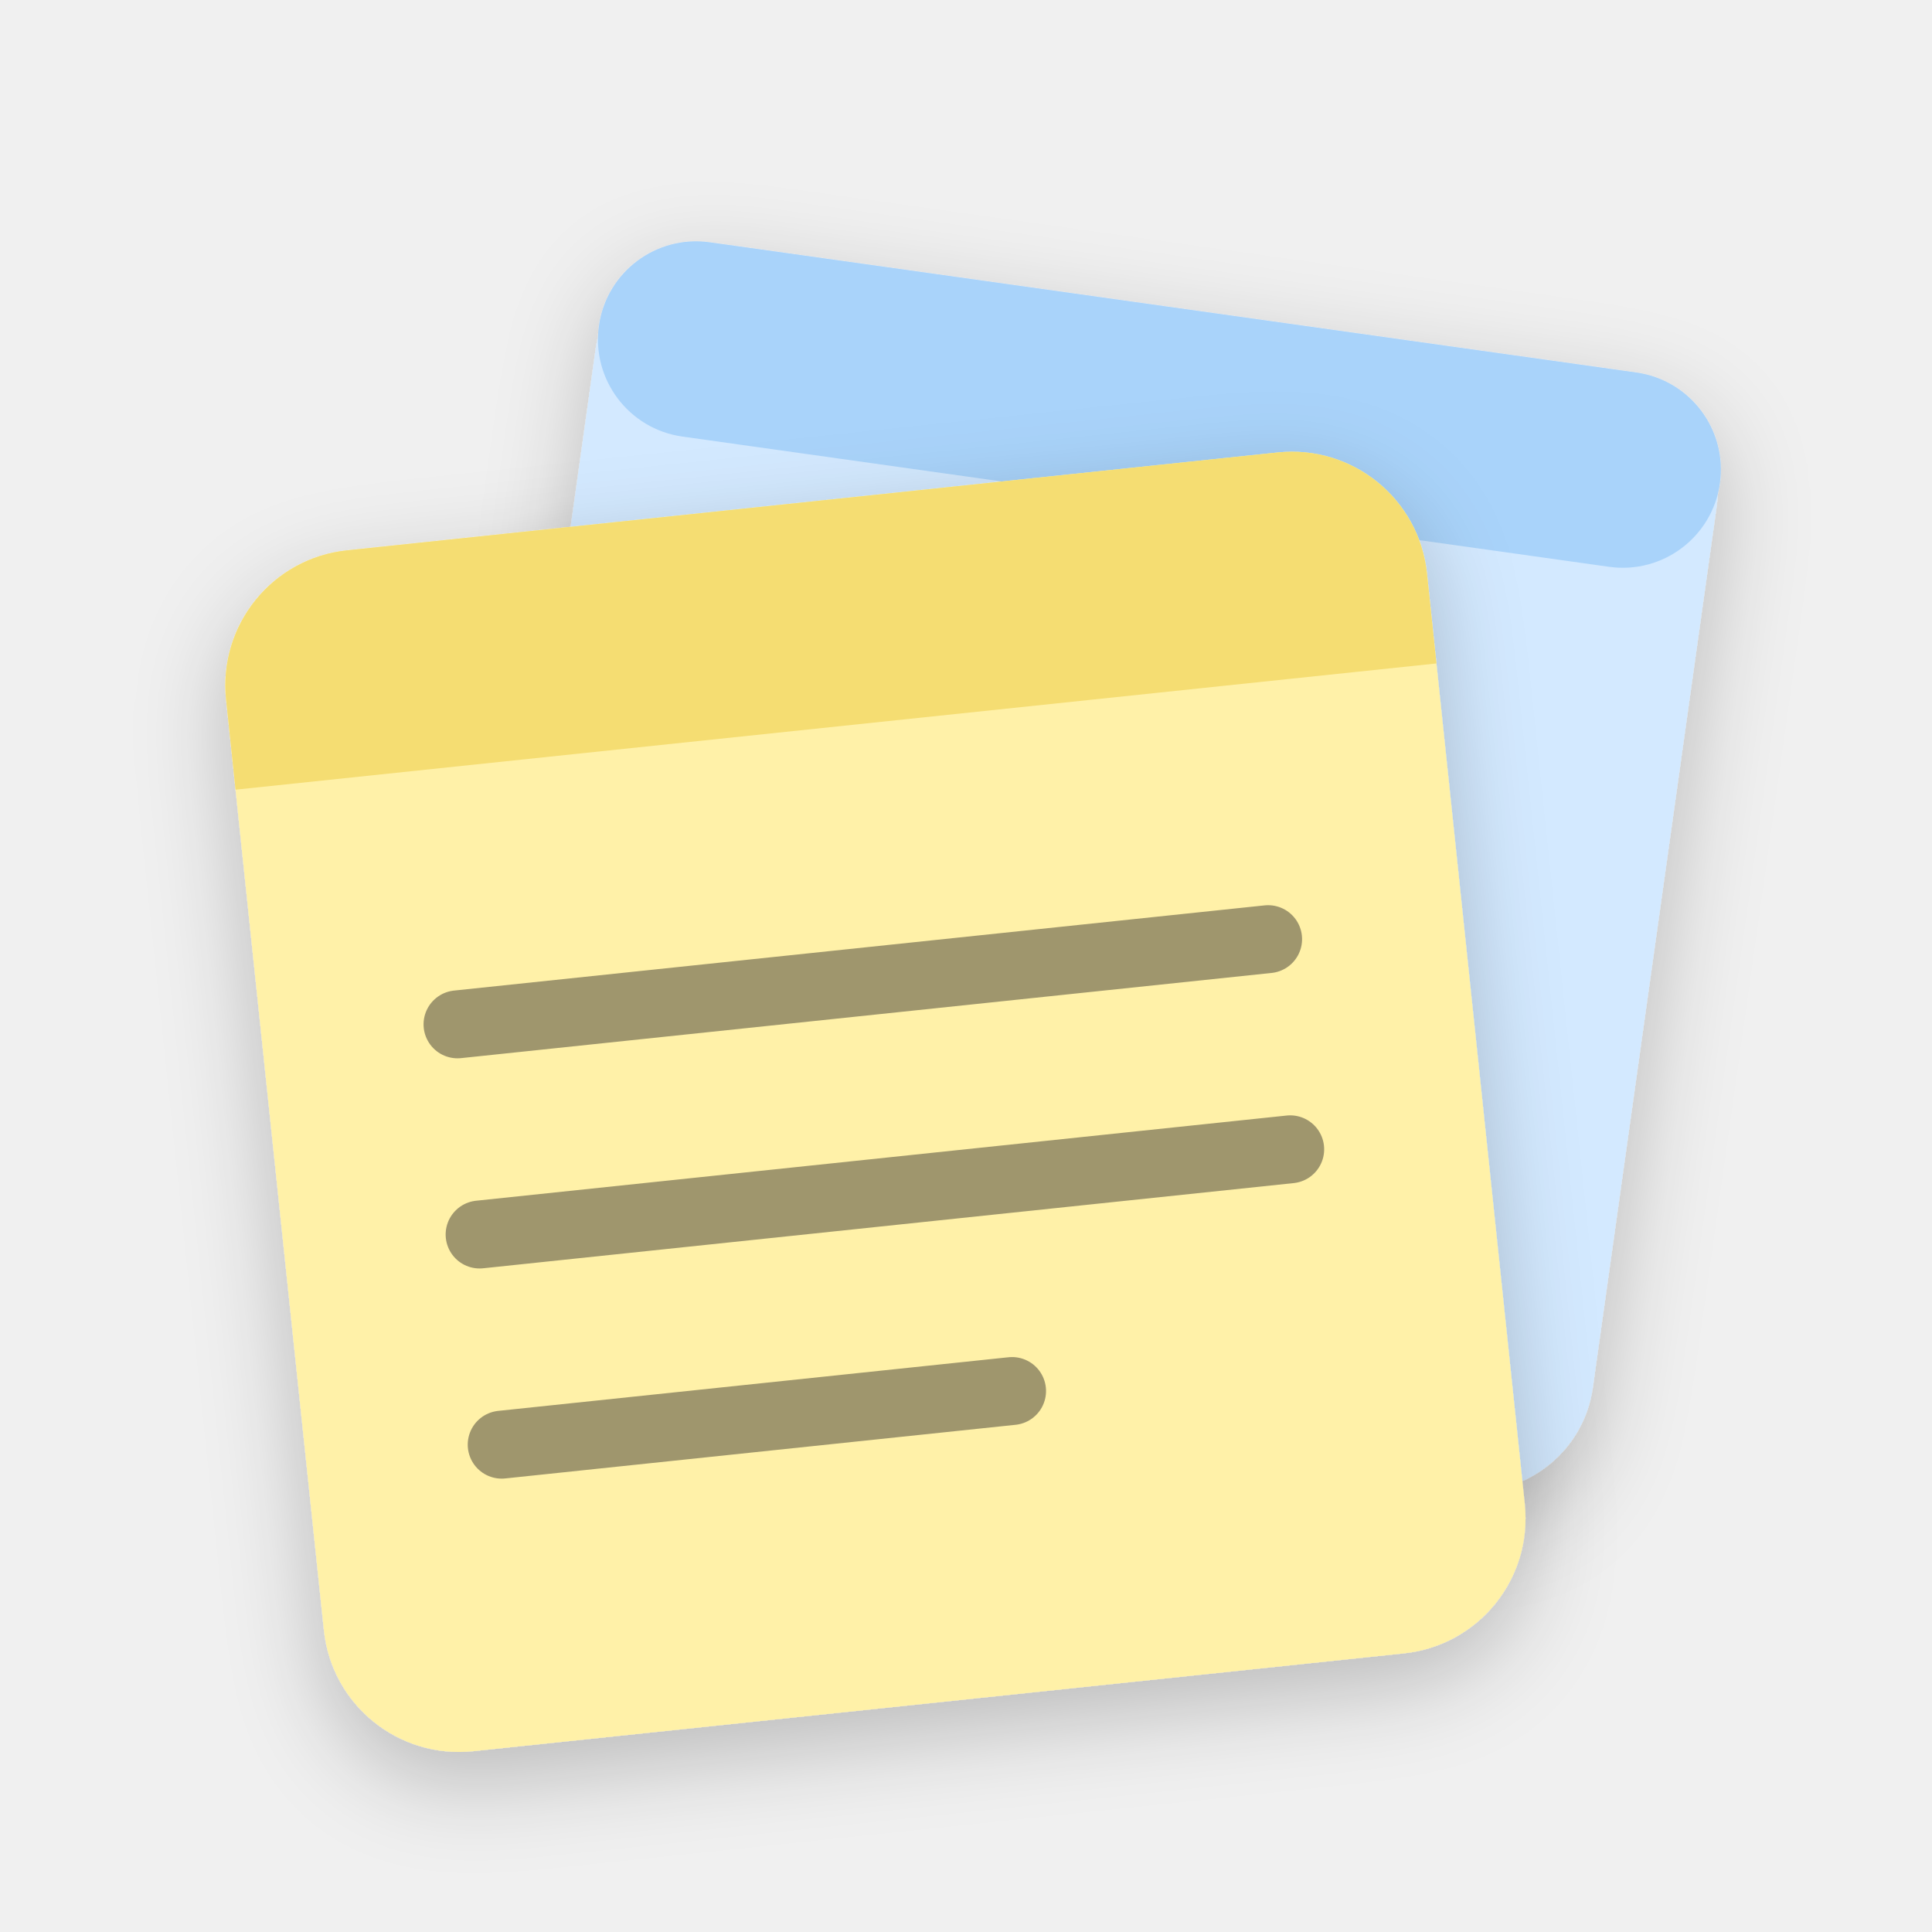
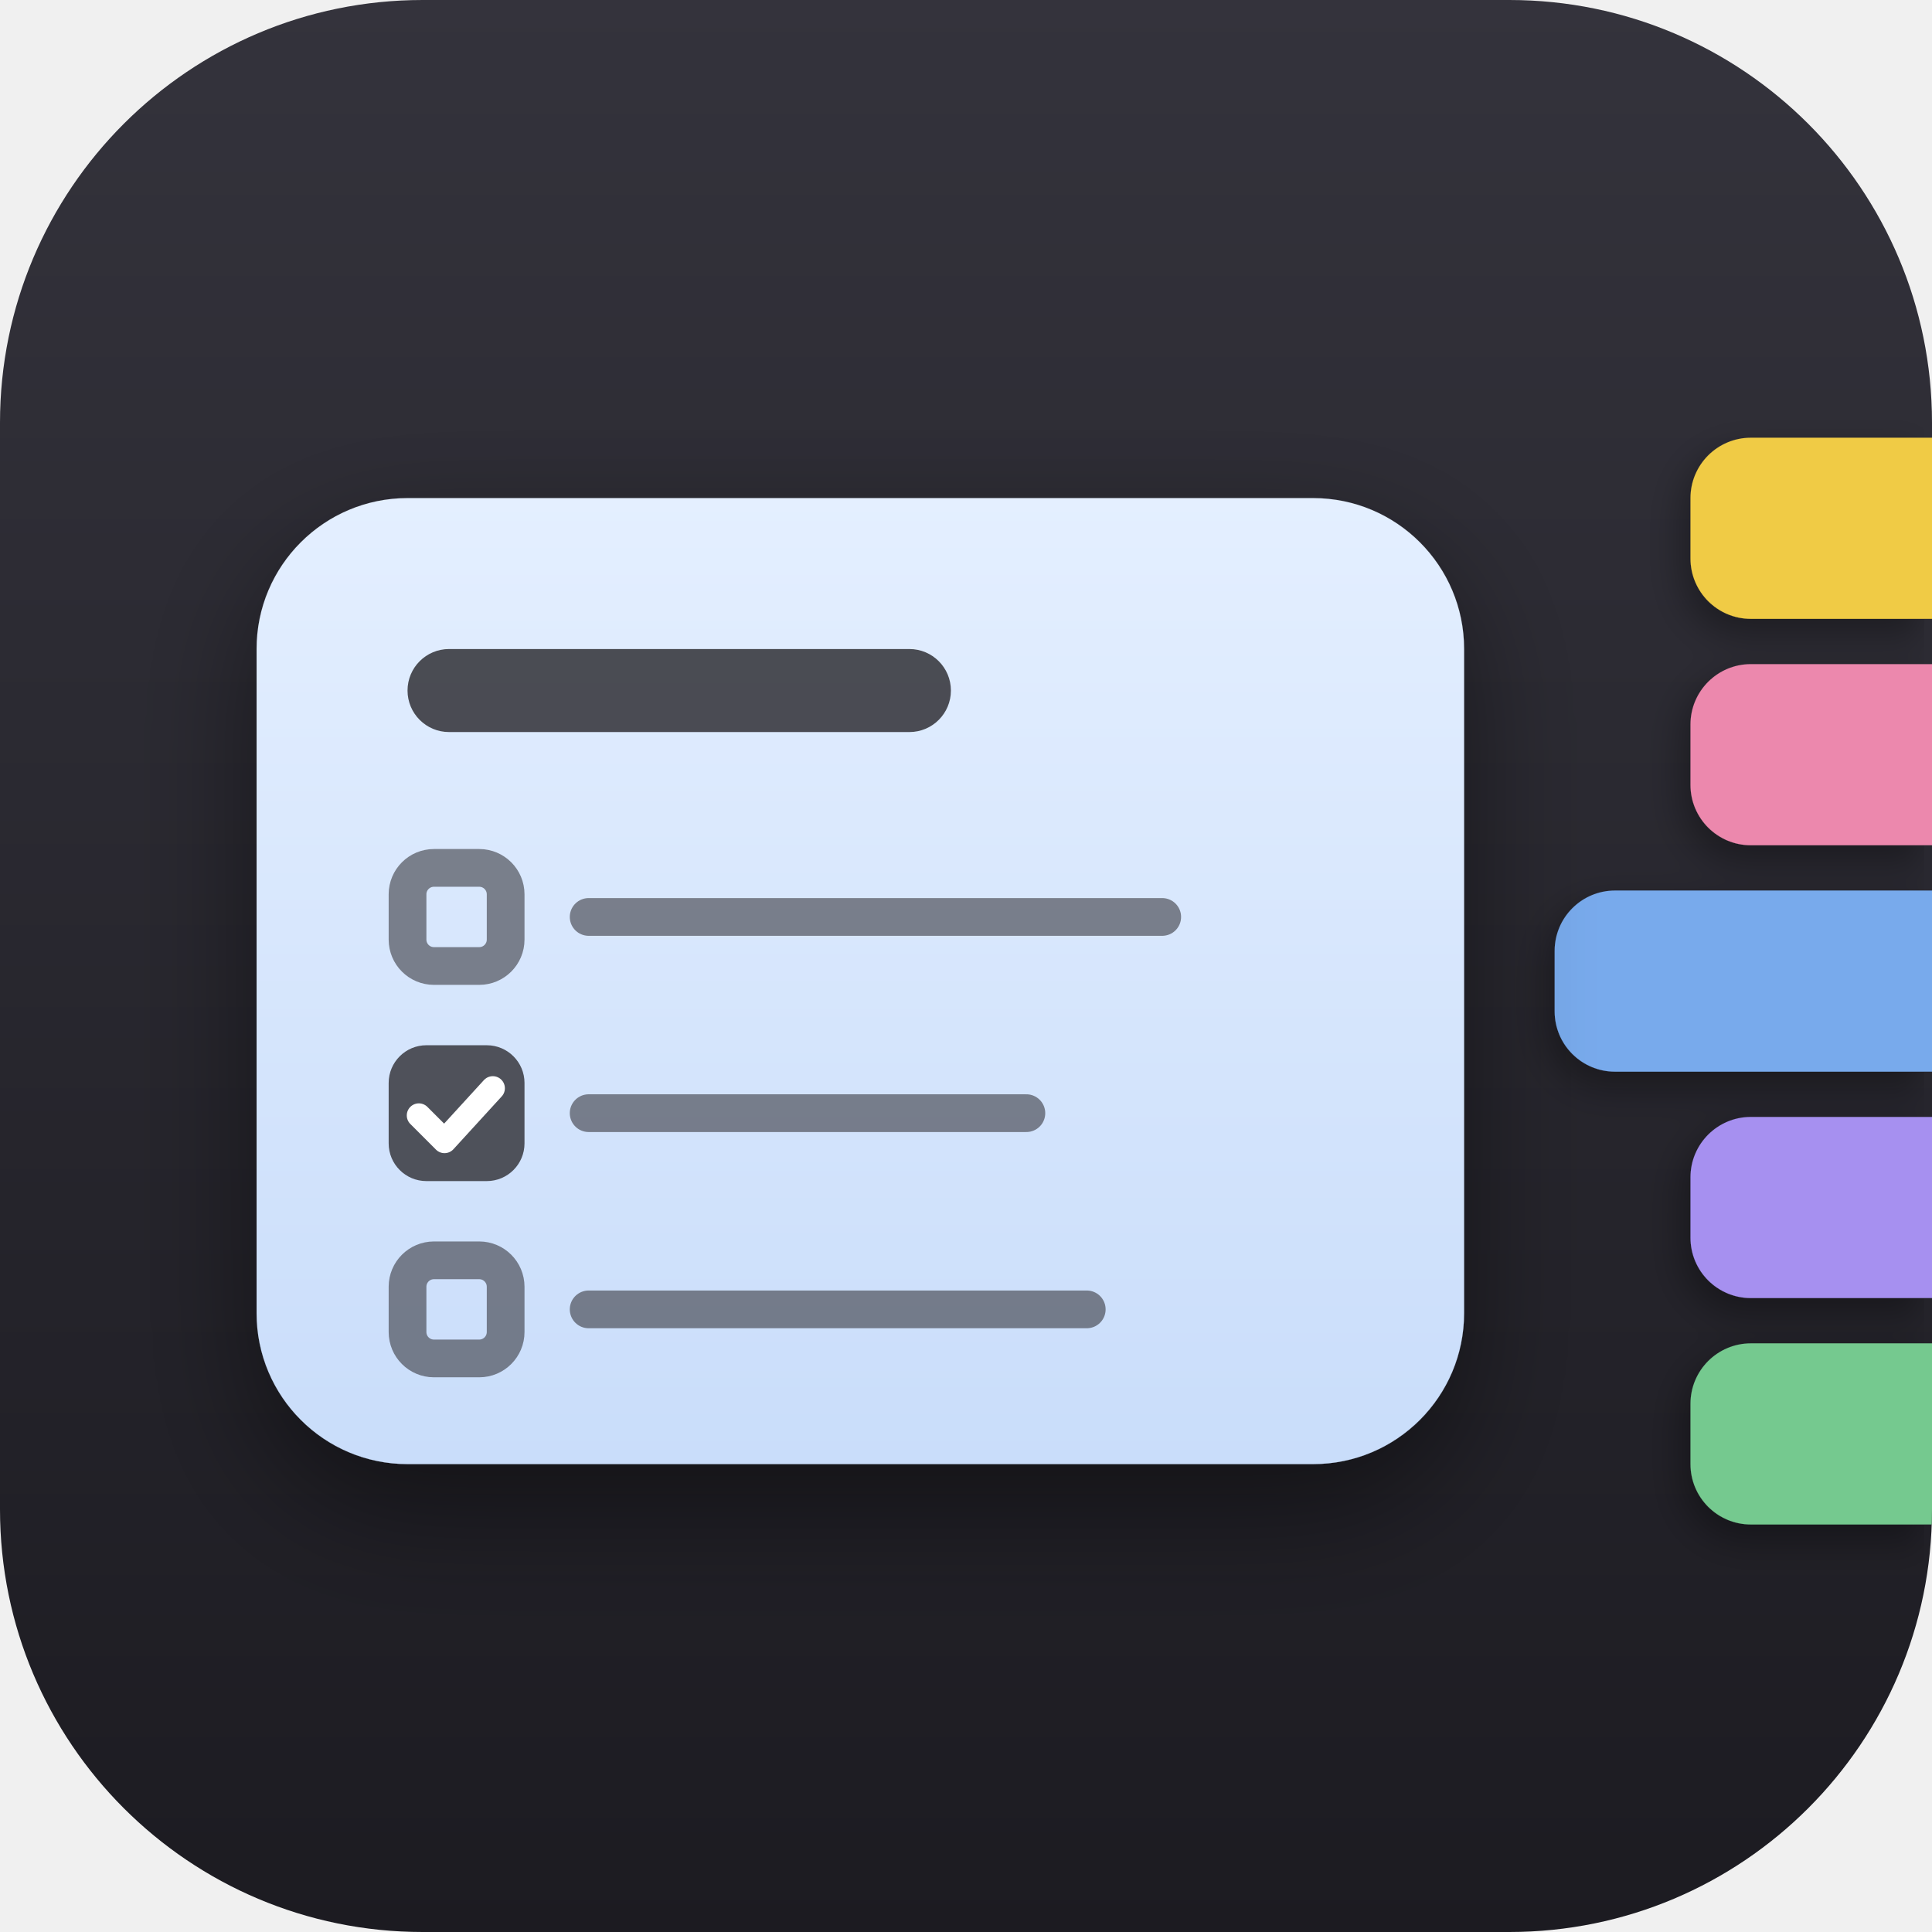
<svg xmlns="http://www.w3.org/2000/svg" viewBox="0 0 256 256">
  <defs>
-     <filter id="s" x="-20%" y="-20%" width="140%" height="140%">
-       <feDropShadow dx="0" dy="4" stdDeviation="6" flood-color="#000" flood-opacity=".22" />
+     <linearGradient id="bg" x1="0" y1="0" x2="0" y2="1">
+       <stop offset="0" stop-color="#34333c" />
+       <stop offset="1" stop-color="#1c1b21" />
+     </linearGradient>
+     <linearGradient id="paper" x1="0" y1="0" x2="0" y2="1">
+       <stop offset="0" stop-color="#e4efff" />
+       <stop offset="1" stop-color="#c9ddfa" />
+     </linearGradient>
+     <filter id="lift" x="-30%" y="-30%" width="160%" height="170%">
+       <feDropShadow dx="0" dy="6" stdDeviation="8" flood-color="#000" flood-opacity=".45" />
    </filter>
+     <filter id="soft" x="-40%" y="-40%" width="180%" height="180%">
+       <feDropShadow dx="-1" dy="2" stdDeviation="2.5" flood-color="#000" flood-opacity=".35" />
+     </filter>
+     <clipPath id="window">
+       <rect width="256" height="256" rx="56" />
+     </clipPath>
  </defs>
-   <g filter="url(#s)">
-     <rect x="70" y="40" width="150" height="150" rx="16" fill="#d3e9ff" transform="rotate(8 145 115)" />
-     <rect x="70" y="40" width="150" height="26" rx="13" fill="#a9d3fa" transform="rotate(8 145 115)" />
-   </g>
-   <g filter="url(#s)">
-     <rect x="36" y="66" width="160" height="160" rx="18" fill="#fff1a8" transform="rotate(-6 116 146)" />
-     <path d="M54 66h124a18 18 0 0 1 18 18v12H36V84a18 18 0 0 1 18-18z" fill="#f5dd72" transform="rotate(-6 116 146)" />
-     <g stroke="#2b2a26" stroke-opacity=".45" stroke-width="9" stroke-linecap="round" transform="rotate(-6 116 146)">
-       <path d="M62 130h108M62 158h108M62 186h68" />
+   <rect width="256" height="256" rx="56" fill="url(#bg)" />
+   <g clip-path="url(#window)">
+     <g filter="url(#soft)">
+       <rect x="224" y="58" width="60" height="24" rx="8" fill="#f0cb45" />
+       <rect x="224" y="88" width="60" height="24" rx="8" fill="#ec88ad" />
+       <rect x="206" y="118" width="70" height="24" rx="8" fill="#78aaec" />
+       <rect x="224" y="148" width="60" height="24" rx="8" fill="#a690f0" />
+       <rect x="224" y="178" width="60" height="24" rx="8" fill="#74c98f" />
    </g>
+     <g filter="url(#lift)">
+       <rect x="34" y="66" width="160" height="128" rx="20" fill="url(#paper)" />
+     </g>
+     <rect x="54" y="86" width="72" height="11" rx="5.5" fill="#29282d" opacity=".82" />
+     <g fill="none" stroke="#29282d" stroke-width="5" stroke-linecap="round" stroke-linejoin="round" opacity=".55">
+       <rect x="54" y="115" width="13" height="13" rx="3.5" />
+       <path d="M78 121.5h76" />
+       <path d="M78 147.5h58" />
+       <rect x="54" y="167" width="13" height="13" rx="3.5" />
+       <path d="M78 173.5h66" />
+     </g>
+     <rect x="51.5" y="138.5" width="18" height="18" rx="5" fill="#29282d" opacity=".78" />
+     <path d="M55.5 147.8l3.4 3.4 6.4-7" fill="none" stroke="#fff" stroke-width="3.2" stroke-linecap="round" stroke-linejoin="round" />
  </g>
</svg>
